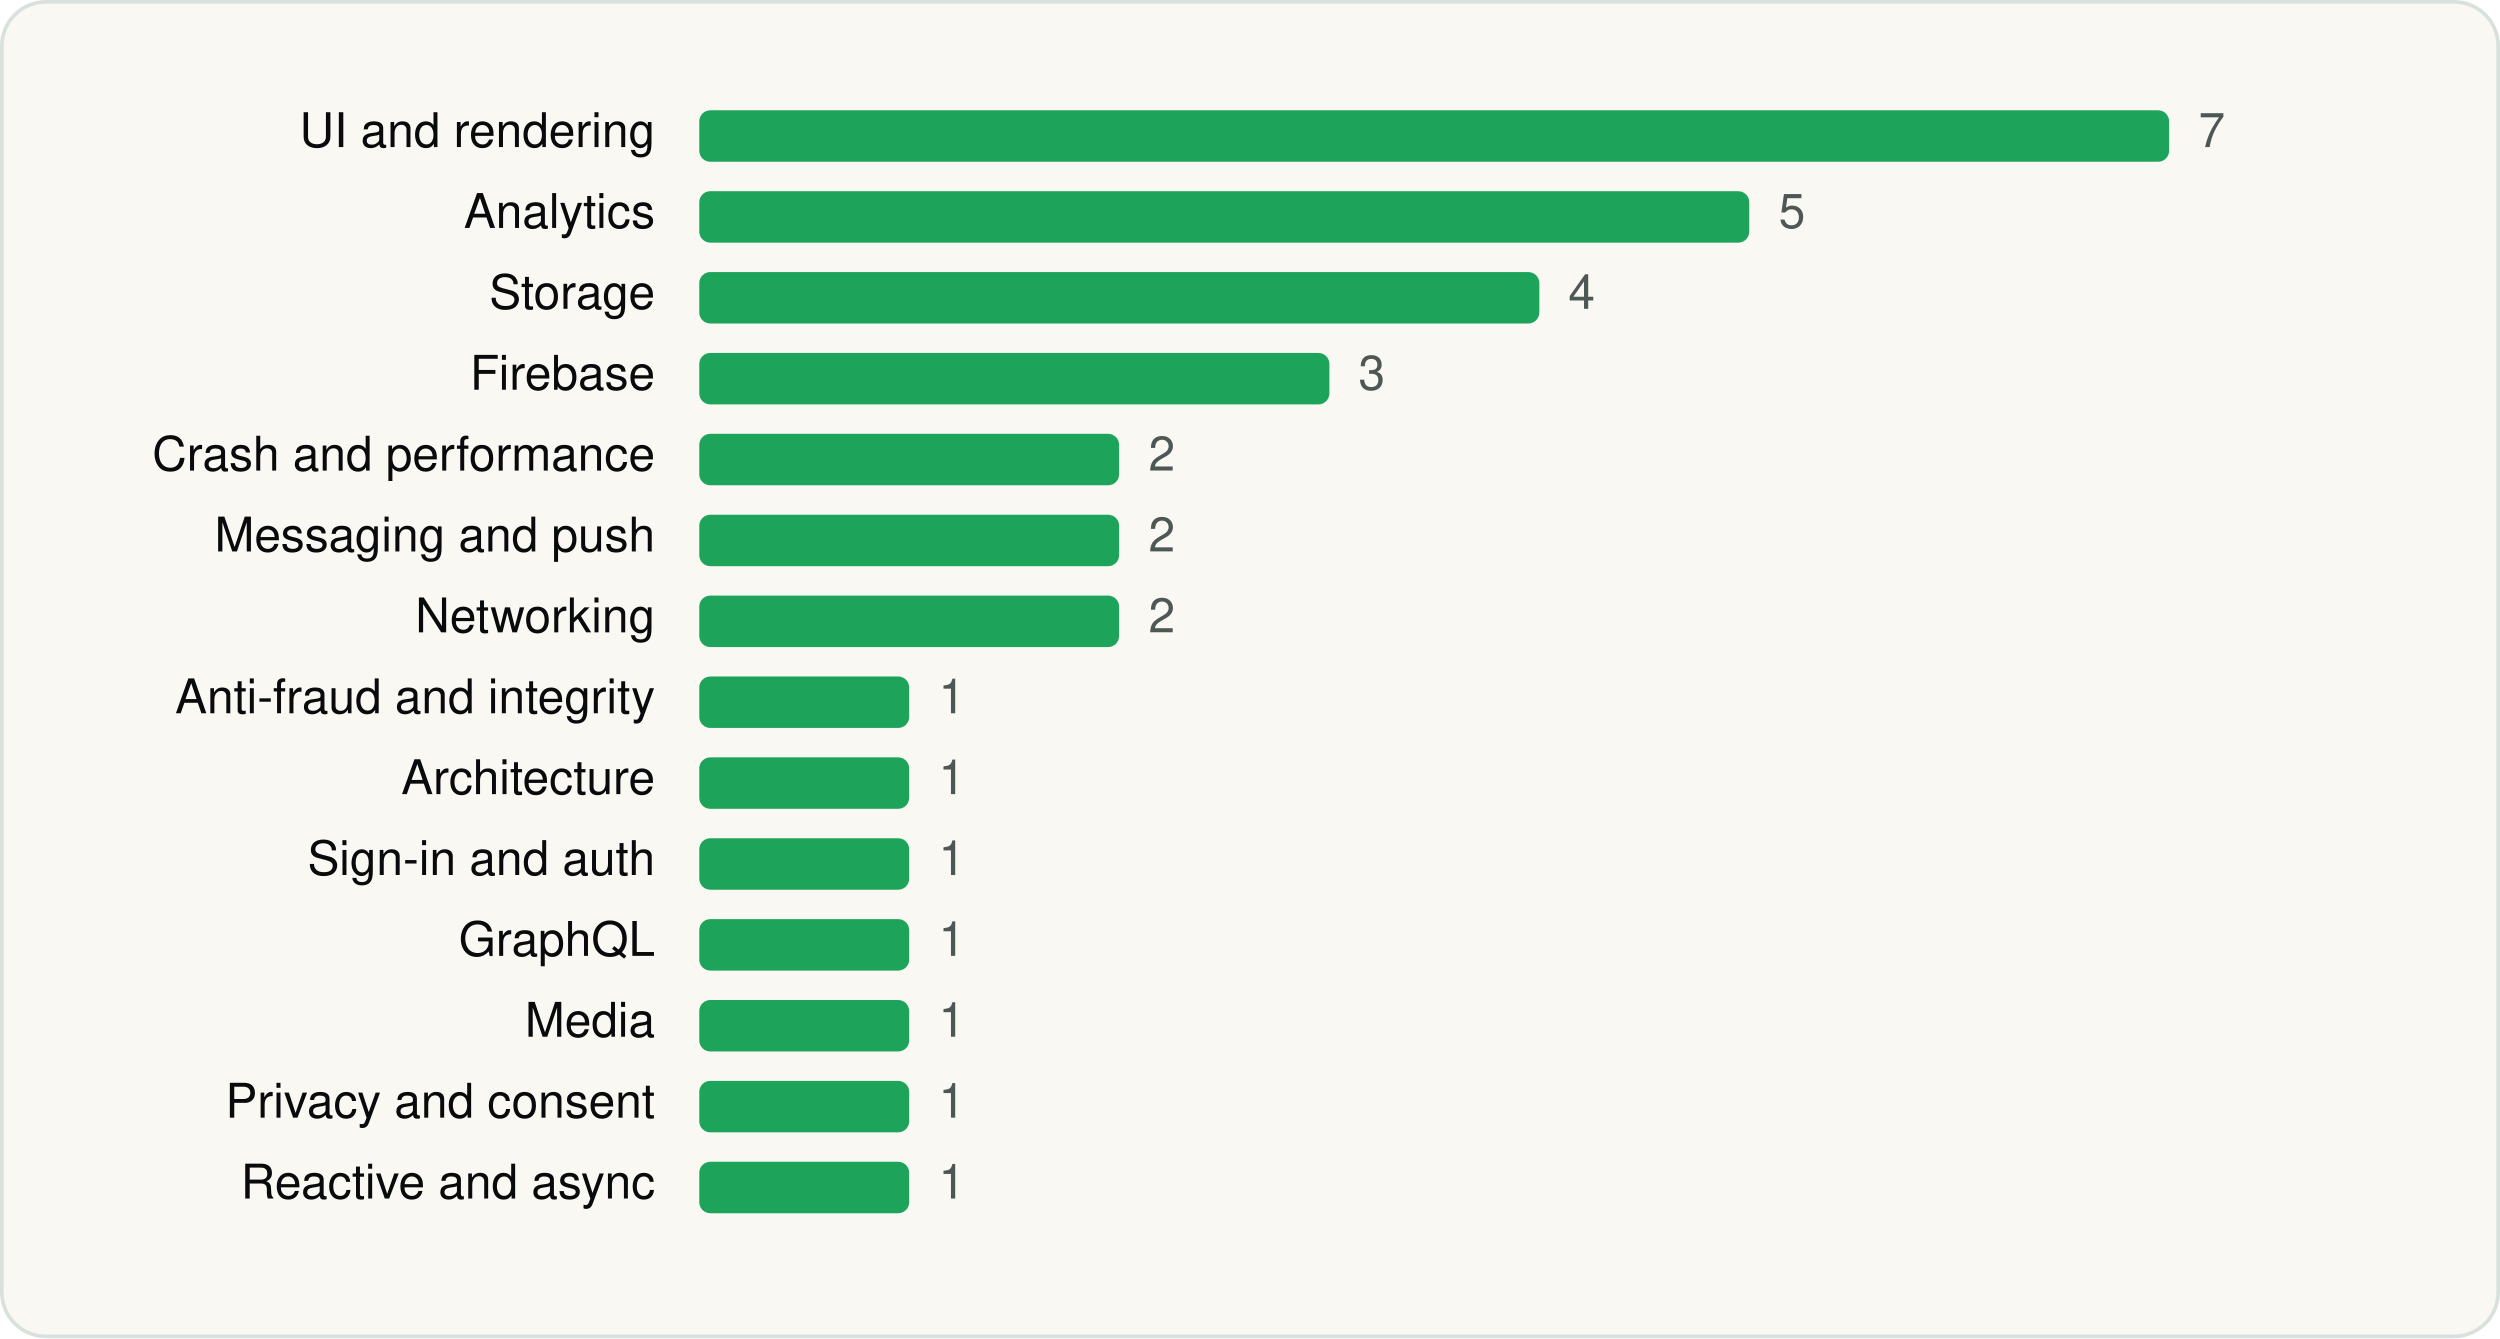
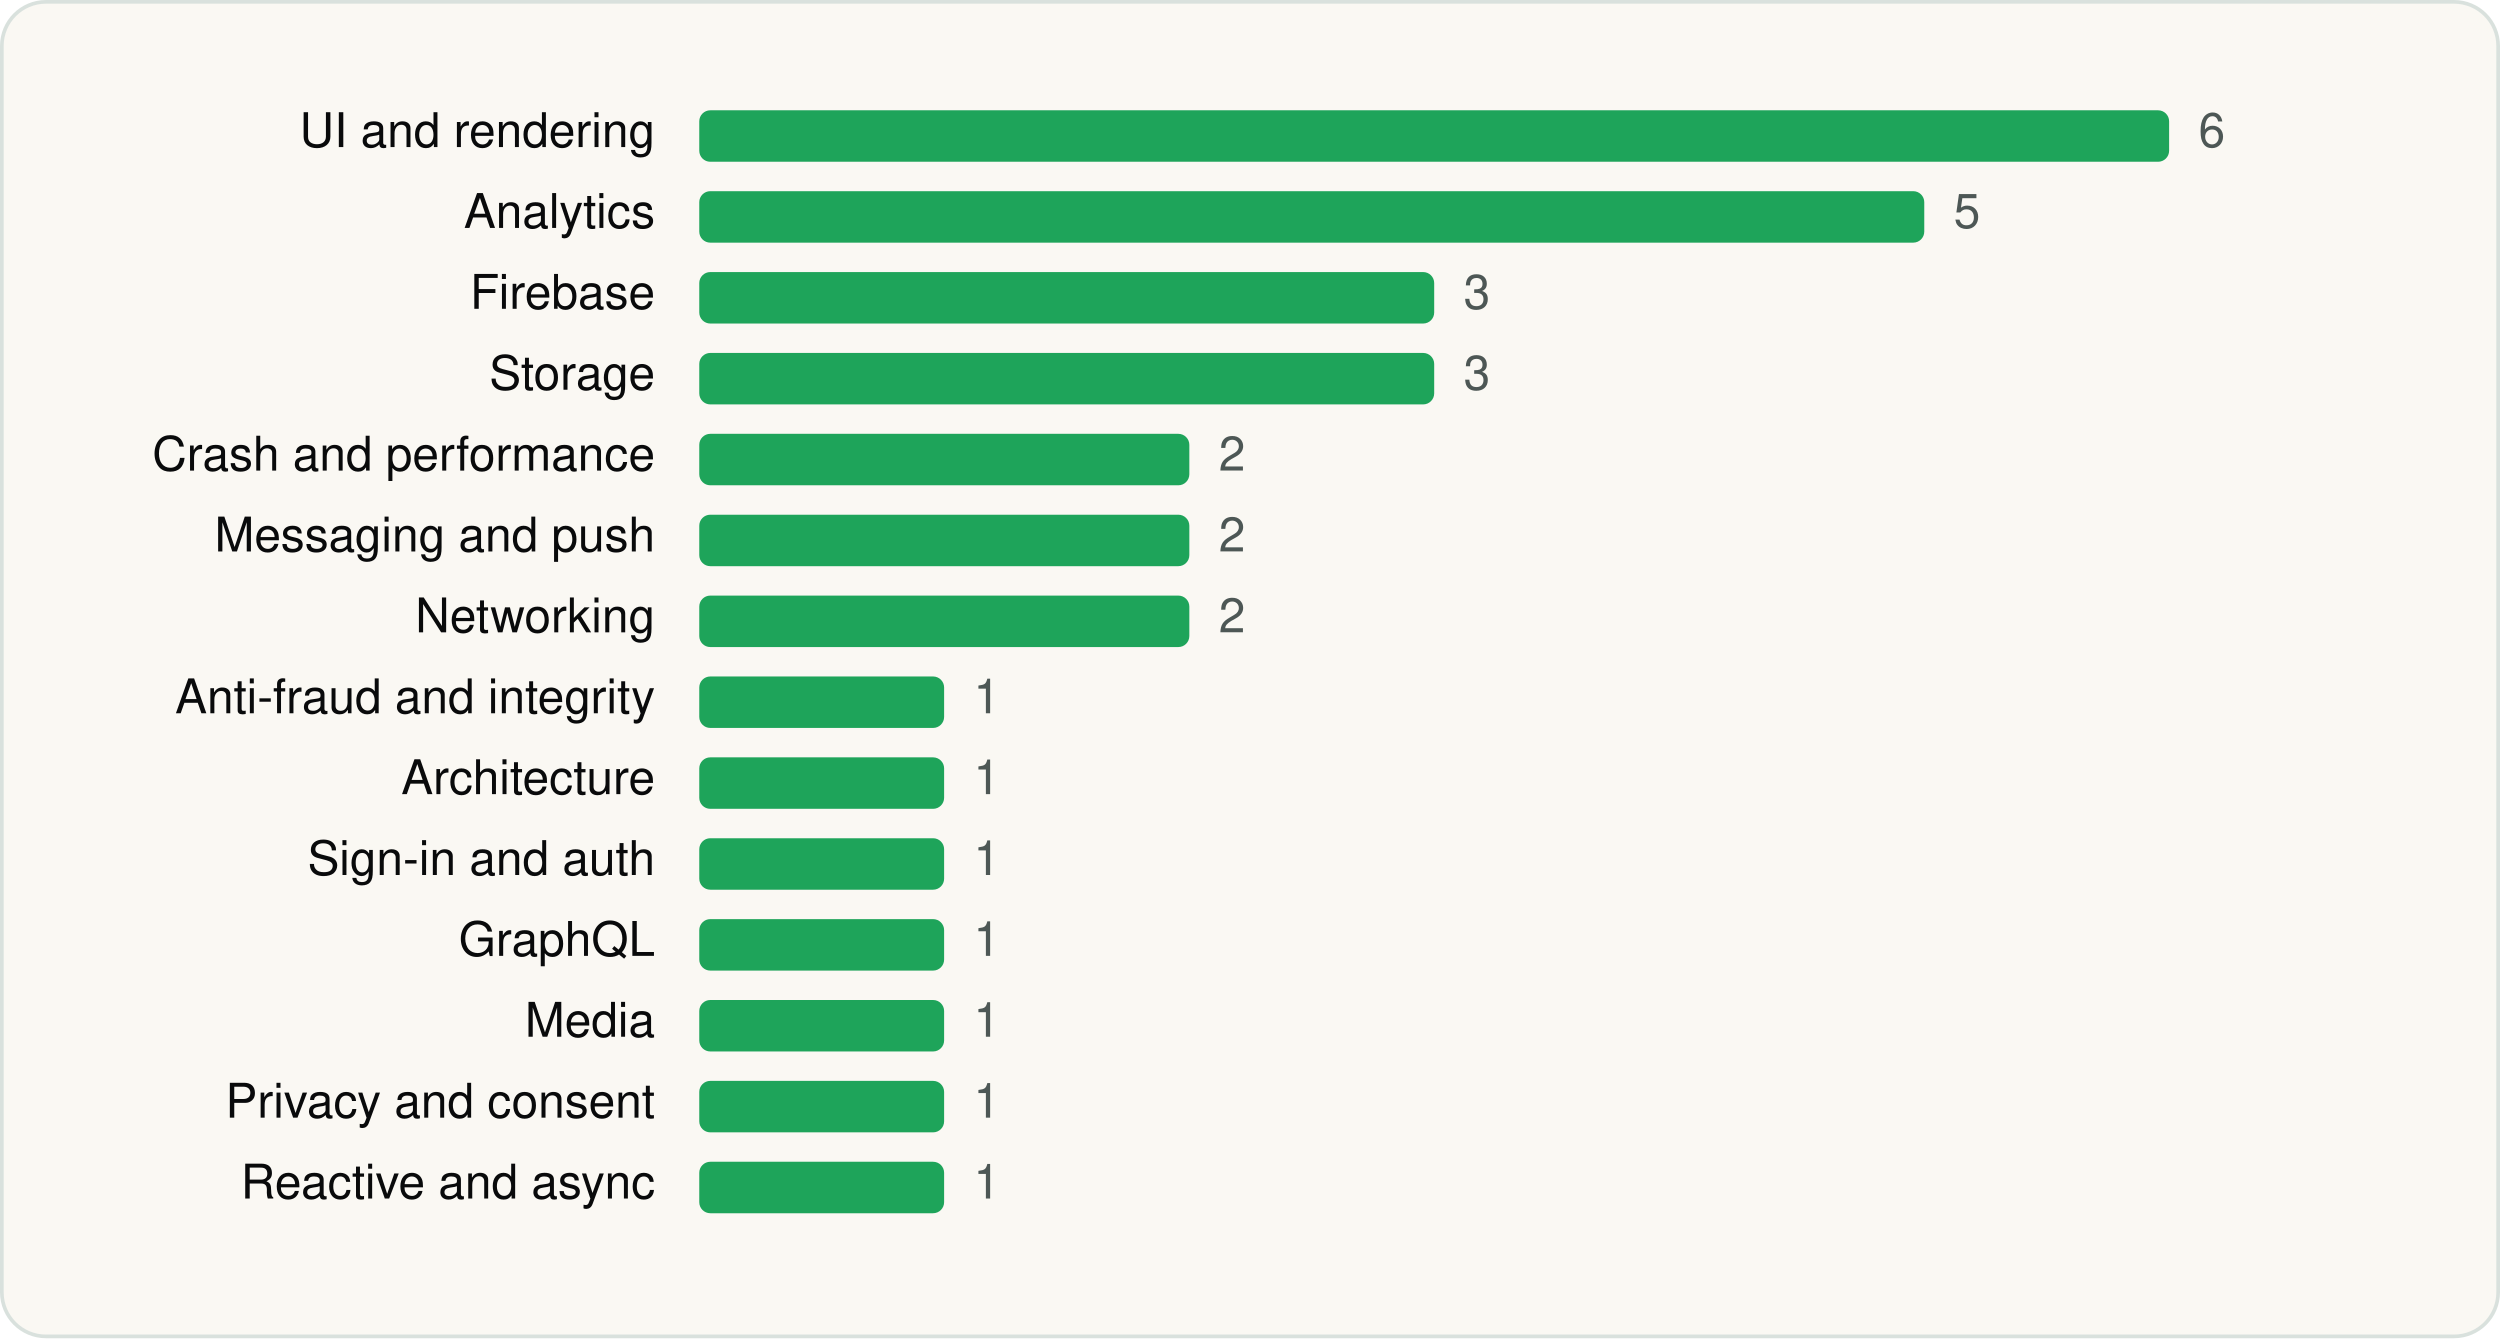
<svg xmlns="http://www.w3.org/2000/svg" viewBox="0 0 680 364" width="680" height="364" role="img" aria-label="GoWish - Your Digital Wishlist SDKs by category" font-family="Geist, -apple-system, BlinkMacSystemFont, 'Segoe UI', Helvetica, Arial, sans-serif">
  <rect x="0.5" y="0.5" width="679" height="363" rx="12" fill="#FAF8F3" stroke="#D9E1DD" />
  <g transform="translate(20 20)">
    <text x="158.18" y="20" font-size="13" text-anchor="end" fill="#090A0B">UI and rendering</text>
    <rect x="170.2" y="10" width="399.8" height="14" rx="3" fill="#1EA45A" />
-     <text x="578.0" y="20" font-size="13" fill="#4D5755">7</text>
+     <text x="578.0" y="20" font-size="13" fill="#4D5755">6</text>
    <text x="158.18" y="42" font-size="13" text-anchor="end" fill="#090A0B">Analytics</text>
-     <rect x="170.2" y="32" width="285.6" height="14" rx="3" fill="#1EA45A" />
-     <text x="463.8" y="42" font-size="13" fill="#4D5755">5</text>
-     <text x="158.18" y="64" font-size="13" text-anchor="end" fill="#090A0B">Storage</text>
-     <rect x="170.2" y="54" width="228.5" height="14" rx="3" fill="#1EA45A" />
-     <text x="406.6" y="64" font-size="13" fill="#4D5755">4</text>
-     <text x="158.18" y="86" font-size="13" text-anchor="end" fill="#090A0B">Firebase</text>
-     <rect x="170.2" y="76" width="171.4" height="14" rx="3" fill="#1EA45A" />
-     <text x="349.5" y="86" font-size="13" fill="#4D5755">3</text>
+     <rect x="170.2" y="32" width="333.2" height="14" rx="3" fill="#1EA45A" />
+     <text x="511.4" y="42" font-size="13" fill="#4D5755">5</text>
+     <text x="158.18" y="64" font-size="13" text-anchor="end" fill="#090A0B">Firebase</text>
+     <rect x="170.2" y="54" width="199.9" height="14" rx="3" fill="#1EA45A" />
+     <text x="378.1" y="64" font-size="13" fill="#4D5755">3</text>
+     <text x="158.18" y="86" font-size="13" text-anchor="end" fill="#090A0B">Storage</text>
+     <rect x="170.2" y="76" width="199.9" height="14" rx="3" fill="#1EA45A" />
+     <text x="378.1" y="86" font-size="13" fill="#4D5755">3</text>
    <text x="158.18" y="108" font-size="13" text-anchor="end" fill="#090A0B">Crash and performance</text>
-     <rect x="170.2" y="98" width="114.2" height="14" rx="3" fill="#1EA45A" />
-     <text x="292.4" y="108" font-size="13" fill="#4D5755">2</text>
+     <rect x="170.2" y="98" width="133.3" height="14" rx="3" fill="#1EA45A" />
+     <text x="311.5" y="108" font-size="13" fill="#4D5755">2</text>
    <text x="158.18" y="130" font-size="13" text-anchor="end" fill="#090A0B">Messaging and push</text>
-     <rect x="170.2" y="120" width="114.2" height="14" rx="3" fill="#1EA45A" />
-     <text x="292.4" y="130" font-size="13" fill="#4D5755">2</text>
+     <rect x="170.2" y="120" width="133.3" height="14" rx="3" fill="#1EA45A" />
+     <text x="311.5" y="130" font-size="13" fill="#4D5755">2</text>
    <text x="158.18" y="152" font-size="13" text-anchor="end" fill="#090A0B">Networking</text>
-     <rect x="170.2" y="142" width="114.2" height="14" rx="3" fill="#1EA45A" />
-     <text x="292.4" y="152" font-size="13" fill="#4D5755">2</text>
+     <rect x="170.2" y="142" width="133.3" height="14" rx="3" fill="#1EA45A" />
+     <text x="311.5" y="152" font-size="13" fill="#4D5755">2</text>
    <text x="158.18" y="174" font-size="13" text-anchor="end" fill="#090A0B">Anti-fraud and integrity</text>
-     <rect x="170.2" y="164" width="57.1" height="14" rx="3" fill="#1EA45A" />
-     <text x="235.3" y="174" font-size="13" fill="#4D5755">1</text>
+     <rect x="170.2" y="164" width="66.6" height="14" rx="3" fill="#1EA45A" />
+     <text x="244.8" y="174" font-size="13" fill="#4D5755">1</text>
    <text x="158.18" y="196" font-size="13" text-anchor="end" fill="#090A0B">Architecture</text>
-     <rect x="170.2" y="186" width="57.1" height="14" rx="3" fill="#1EA45A" />
-     <text x="235.3" y="196" font-size="13" fill="#4D5755">1</text>
+     <rect x="170.2" y="186" width="66.6" height="14" rx="3" fill="#1EA45A" />
+     <text x="244.8" y="196" font-size="13" fill="#4D5755">1</text>
    <text x="158.18" y="218" font-size="13" text-anchor="end" fill="#090A0B">Sign-in and auth</text>
-     <rect x="170.2" y="208" width="57.1" height="14" rx="3" fill="#1EA45A" />
-     <text x="235.3" y="218" font-size="13" fill="#4D5755">1</text>
+     <rect x="170.2" y="208" width="66.6" height="14" rx="3" fill="#1EA45A" />
+     <text x="244.8" y="218" font-size="13" fill="#4D5755">1</text>
    <text x="158.18" y="240" font-size="13" text-anchor="end" fill="#090A0B">GraphQL</text>
-     <rect x="170.2" y="230" width="57.1" height="14" rx="3" fill="#1EA45A" />
-     <text x="235.3" y="240" font-size="13" fill="#4D5755">1</text>
+     <rect x="170.2" y="230" width="66.6" height="14" rx="3" fill="#1EA45A" />
+     <text x="244.8" y="240" font-size="13" fill="#4D5755">1</text>
    <text x="158.18" y="262" font-size="13" text-anchor="end" fill="#090A0B">Media</text>
-     <rect x="170.2" y="252" width="57.1" height="14" rx="3" fill="#1EA45A" />
-     <text x="235.3" y="262" font-size="13" fill="#4D5755">1</text>
+     <rect x="170.2" y="252" width="66.6" height="14" rx="3" fill="#1EA45A" />
+     <text x="244.8" y="262" font-size="13" fill="#4D5755">1</text>
    <text x="158.18" y="284" font-size="13" text-anchor="end" fill="#090A0B">Privacy and consent</text>
-     <rect x="170.2" y="274" width="57.1" height="14" rx="3" fill="#1EA45A" />
-     <text x="235.3" y="284" font-size="13" fill="#4D5755">1</text>
+     <rect x="170.2" y="274" width="66.6" height="14" rx="3" fill="#1EA45A" />
+     <text x="244.8" y="284" font-size="13" fill="#4D5755">1</text>
    <text x="158.18" y="306" font-size="13" text-anchor="end" fill="#090A0B">Reactive and async</text>
-     <rect x="170.2" y="296" width="57.1" height="14" rx="3" fill="#1EA45A" />
-     <text x="235.3" y="306" font-size="13" fill="#4D5755">1</text>
+     <rect x="170.2" y="296" width="66.6" height="14" rx="3" fill="#1EA45A" />
+     <text x="244.8" y="306" font-size="13" fill="#4D5755">1</text>
  </g>
</svg>
